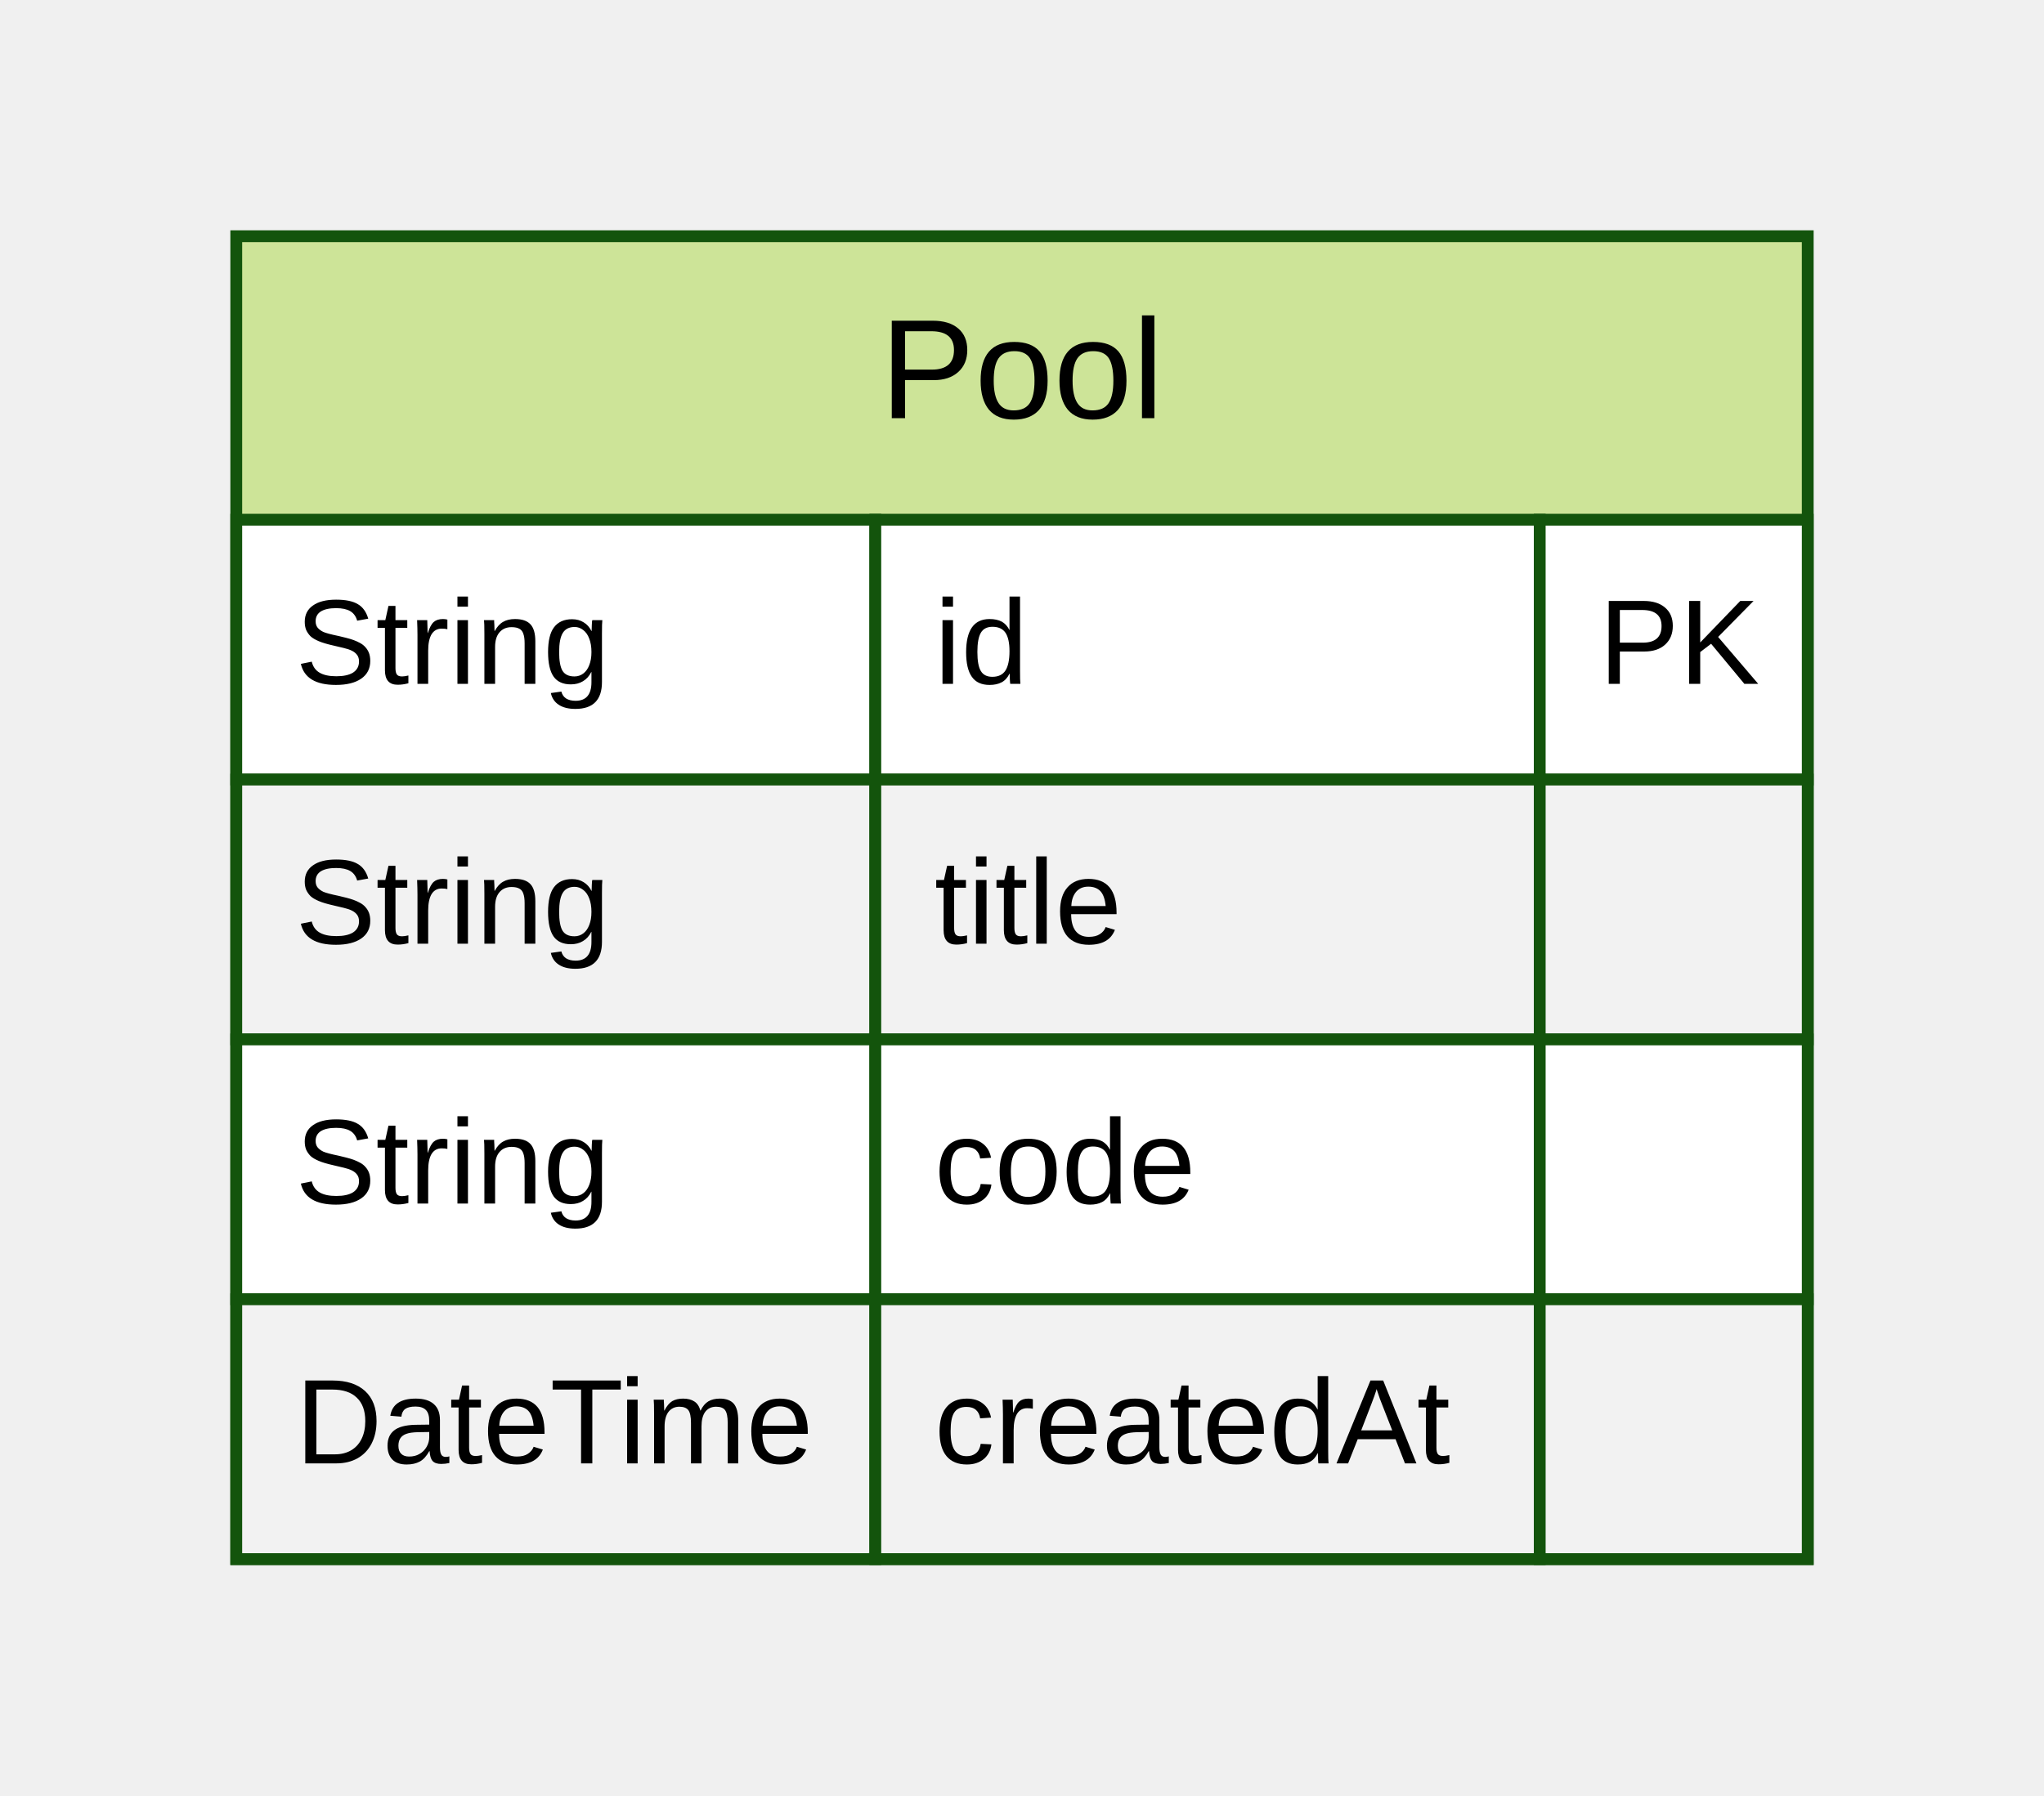
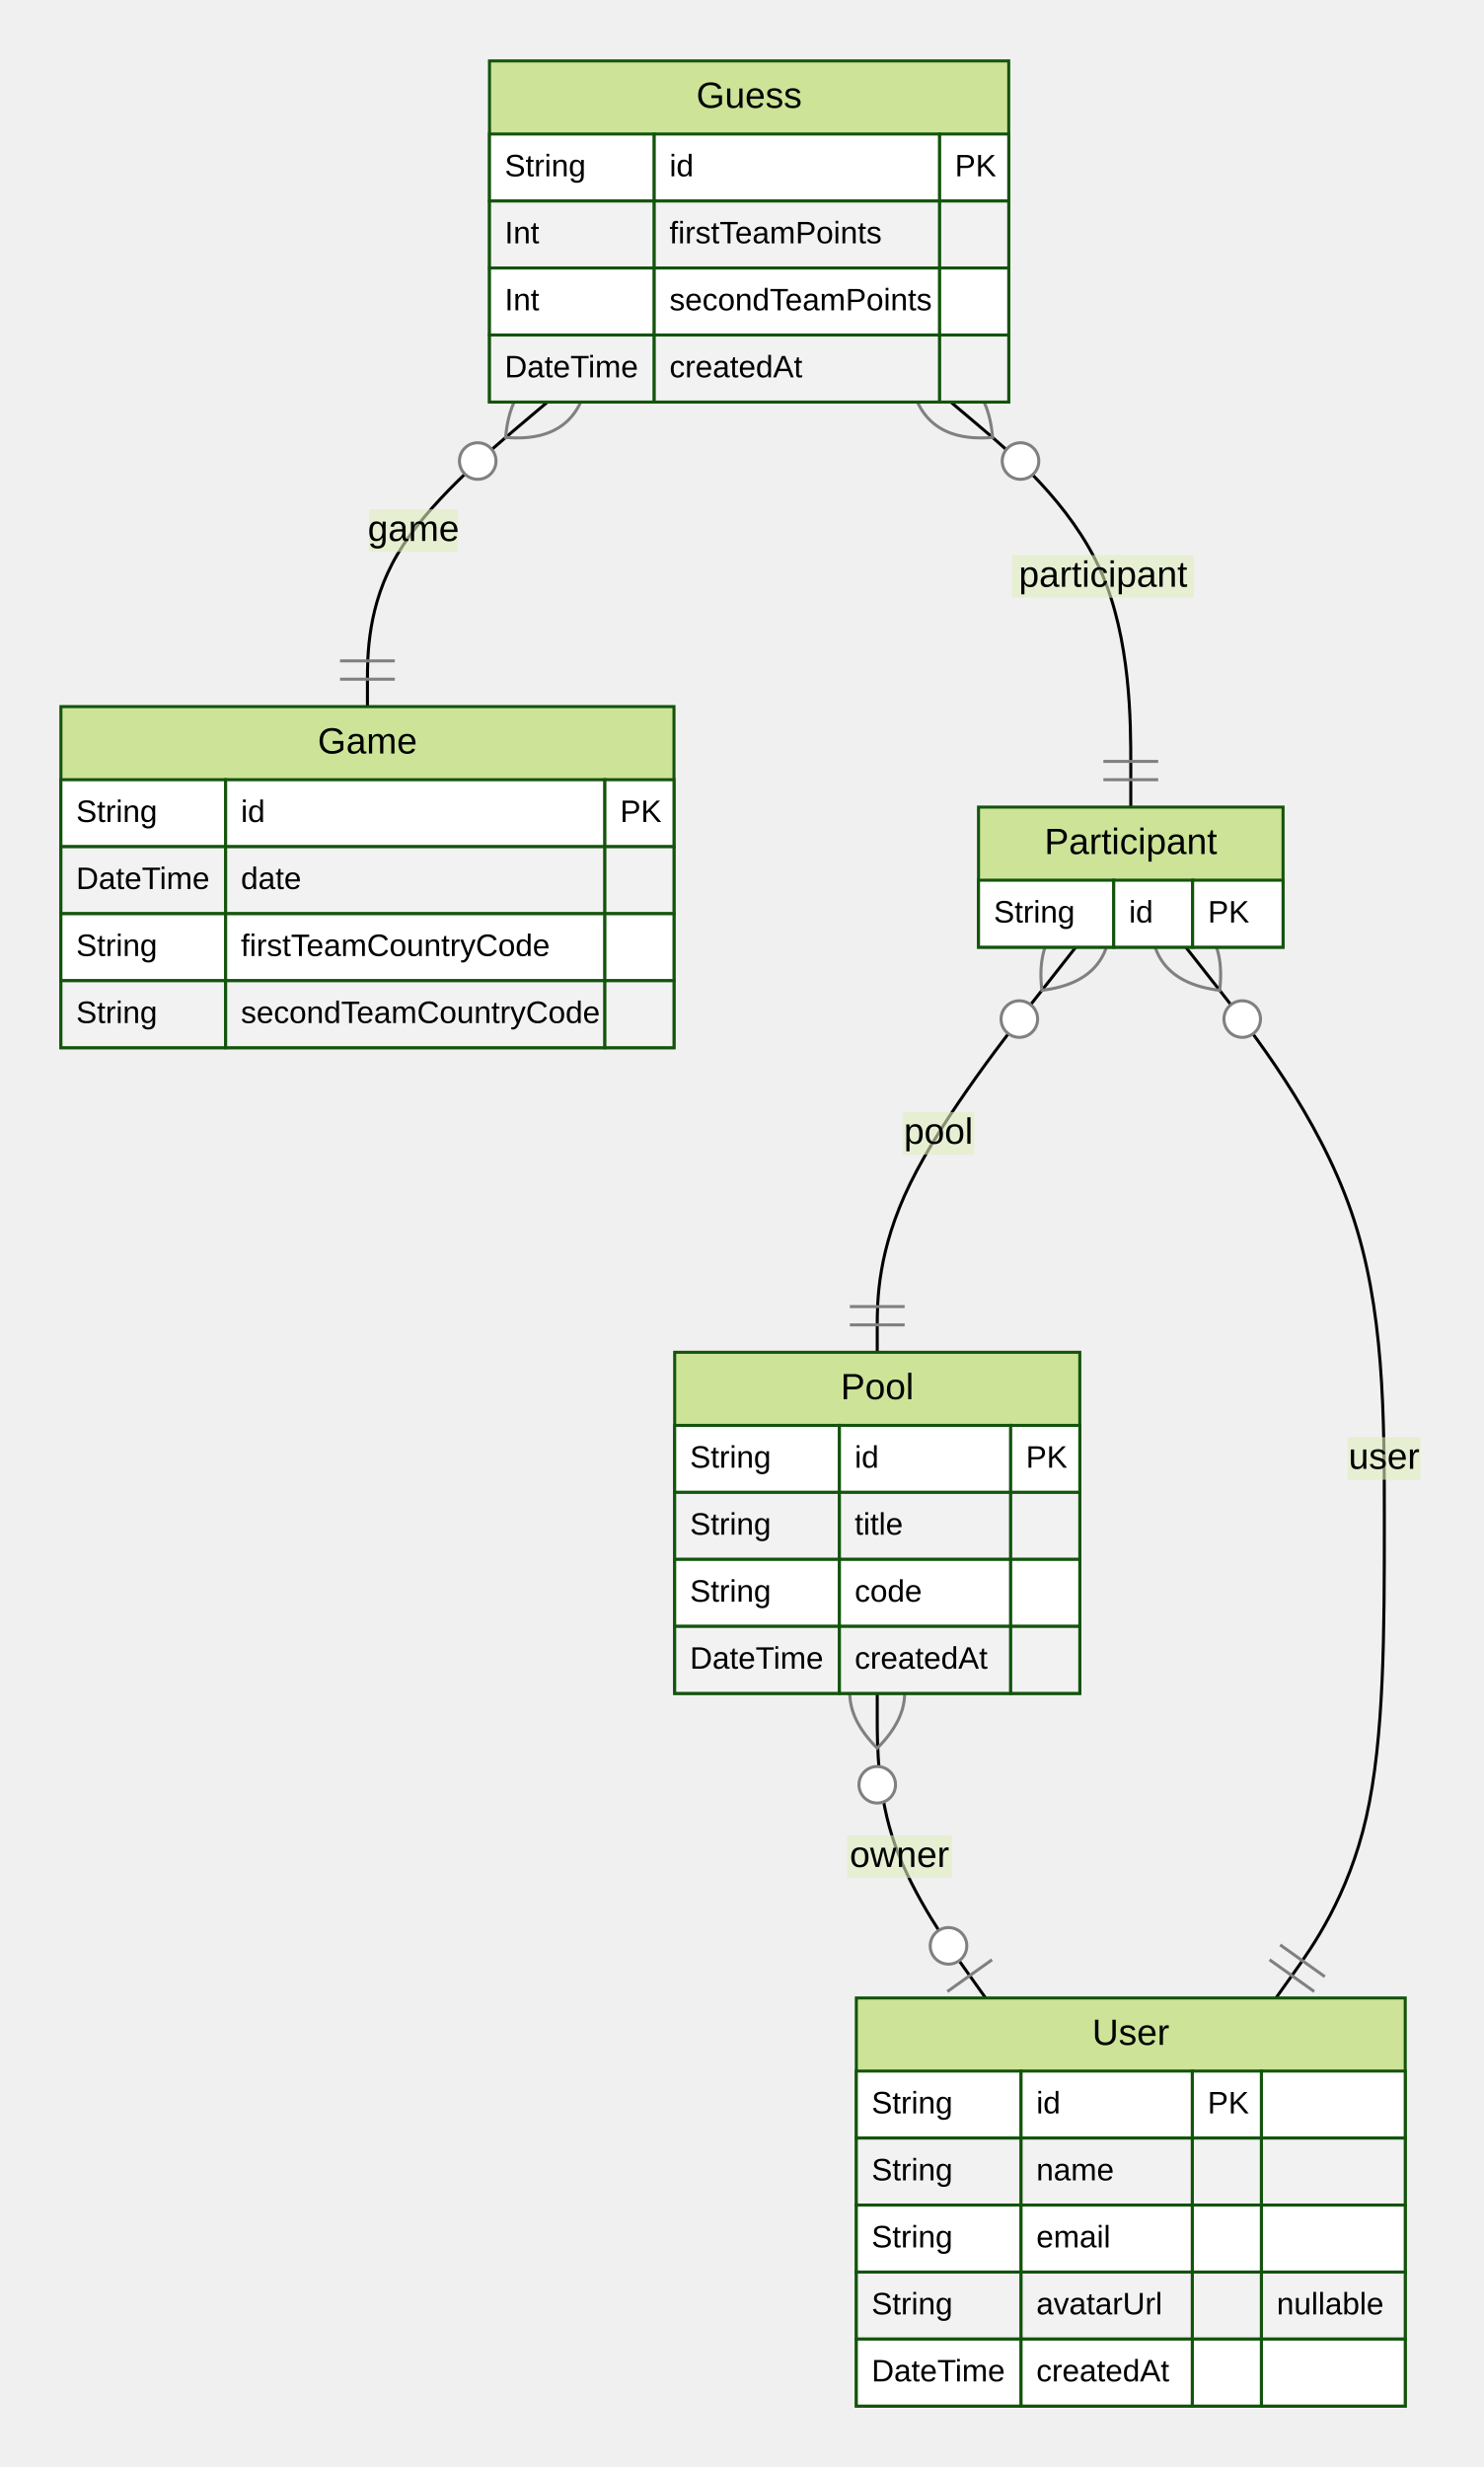
- <svg xmlns="http://www.w3.org/2000/svg" aria-labelledby="chart-title-mermaid-0 chart-desc-mermaid-0" role="img" viewBox="0 0 173.026 152" style="max-width: 173.026px; background-color: white;" width="100%" id="mermaid-0">
+ <svg xmlns="http://www.w3.org/2000/svg" aria-labelledby="chart-title-mermaid-0 chart-desc-mermaid-0" role="img" viewBox="0 0 487.129 810" style="max-width: 487.129px; background-color: white;" width="100%" id="mermaid-0">
  <style>#mermaid-0 {font-family:"trebuchet ms",verdana,arial,sans-serif;font-size:16px;fill:#000000;}#mermaid-0 .error-icon{fill:#552222;}#mermaid-0 .error-text{fill:#552222;stroke:#552222;}#mermaid-0 .edge-thickness-normal{stroke-width:2px;}#mermaid-0 .edge-thickness-thick{stroke-width:3.5px;}#mermaid-0 .edge-pattern-solid{stroke-dasharray:0;}#mermaid-0 .edge-pattern-dashed{stroke-dasharray:3;}#mermaid-0 .edge-pattern-dotted{stroke-dasharray:2;}#mermaid-0 .marker{fill:#000000;stroke:#000000;}#mermaid-0 .marker.cross{stroke:#000000;}#mermaid-0 svg{font-family:"trebuchet ms",verdana,arial,sans-serif;font-size:16px;}#mermaid-0 .entityBox{fill:#cde498;stroke:#13540c;}#mermaid-0 .attributeBoxOdd{fill:#ffffff;stroke:#13540c;}#mermaid-0 .attributeBoxEven{fill:#f2f2f2;stroke:#13540c;}#mermaid-0 .relationshipLabelBox{fill:hsl(78.158, 58.462%, 84.51%);opacity:0.7;background-color:hsl(78.158, 58.462%, 84.51%);}#mermaid-0 .relationshipLabelBox rect{opacity:0.5;}#mermaid-0 .relationshipLine{stroke:#000000;}#mermaid-0 :root{--mermaid-font-family:"trebuchet ms",verdana,arial,sans-serif;}</style>
  <g />
  <defs>
    <marker orient="auto" markerHeight="18" markerWidth="18" refY="9" refX="0" id="ONLY_ONE_START">
      <path d="M9,0 L9,18 M15,0 L15,18" fill="none" stroke="gray" />
    </marker>
  </defs>
  <defs>
    <marker orient="auto" markerHeight="18" markerWidth="18" refY="9" refX="18" id="ONLY_ONE_END">
      <path d="M3,0 L3,18 M9,0 L9,18" fill="none" stroke="gray" />
    </marker>
  </defs>
  <defs>
    <marker orient="auto" markerHeight="18" markerWidth="30" refY="9" refX="0" id="ZERO_OR_ONE_START">
      <circle r="6" cy="9" cx="21" fill="white" stroke="gray" />
      <path d="M9,0 L9,18" fill="none" stroke="gray" />
    </marker>
  </defs>
  <defs>
    <marker orient="auto" markerHeight="18" markerWidth="30" refY="9" refX="30" id="ZERO_OR_ONE_END">
      <circle r="6" cy="9" cx="9" fill="white" stroke="gray" />
      <path d="M21,0 L21,18" fill="none" stroke="gray" />
    </marker>
  </defs>
  <defs>
    <marker orient="auto" markerHeight="36" markerWidth="45" refY="18" refX="18" id="ONE_OR_MORE_START">
      <path d="M0,18 Q 18,0 36,18 Q 18,36 0,18 M42,9 L42,27" fill="none" stroke="gray" />
    </marker>
  </defs>
  <defs>
    <marker orient="auto" markerHeight="36" markerWidth="45" refY="18" refX="27" id="ONE_OR_MORE_END">
      <path d="M3,9 L3,27 M9,18 Q27,0 45,18 Q27,36 9,18" fill="none" stroke="gray" />
    </marker>
  </defs>
  <defs>
    <marker orient="auto" markerHeight="36" markerWidth="57" refY="18" refX="18" id="ZERO_OR_MORE_START">
      <circle r="6" cy="18" cx="48" fill="white" stroke="gray" />
      <path d="M0,18 Q18,0 36,18 Q18,36 0,18" fill="none" stroke="gray" />
    </marker>
  </defs>
  <defs>
    <marker orient="auto" markerHeight="36" markerWidth="57" refY="18" refX="39" id="ZERO_OR_MORE_END">
      <circle r="6" cy="18" cx="9" fill="white" stroke="gray" />
      <path d="M21,18 Q39,0 57,18 Q39,36 21,18" fill="none" stroke="gray" />
    </marker>
  </defs>
-   <g transform="translate(20,20 )" id="Pool">
+   <path marker-start="url(#ZERO_OR_MORE_START)" marker-end="url(#ZERO_OR_ONE_END)" fill="none" stroke="gray" d="M288.056,556L288.056,564.333C288.056,572.667,288.056,589.333,293.986,606C299.916,622.667,311.776,639.333,317.706,647.667L323.636,656" class="er relationshipLine" />
+   <path marker-start="url(#ZERO_OR_MORE_START)" marker-end="url(#ONLY_ONE_END)" fill="none" stroke="gray" d="M312.195,132L322.048,140.333C331.901,148.667,351.607,165.333,361.46,187.5C371.312,209.667,371.312,237.333,371.312,251.167L371.312,265" class="er relationshipLine" />
+   <path marker-start="url(#ZERO_OR_MORE_START)" marker-end="url(#ONLY_ONE_END)" fill="none" stroke="gray" d="M179.773,132L169.92,140.333C160.068,148.667,140.362,165.333,130.509,182C120.656,198.667,120.656,215.333,120.656,223.667L120.656,232" class="er relationshipLine" />
+   <path marker-start="url(#ZERO_OR_MORE_START)" marker-end="url(#ONLY_ONE_END)" fill="none" stroke="gray" d="M389.378,311L400.243,324.833C411.108,338.667,432.839,366.333,443.704,397.833C454.569,429.333,454.569,464.667,454.569,500C454.569,535.333,454.569,570.667,448.639,596.667C442.709,622.667,430.849,639.333,424.919,647.667L418.989,656" class="er relationshipLine" />
+   <path marker-start="url(#ZERO_OR_MORE_START)" marker-end="url(#ONLY_ONE_END)" fill="none" stroke="gray" d="M353.247,311L342.382,324.833C331.517,338.667,309.786,366.333,298.921,388.5C288.056,410.667,288.056,427.333,288.056,435.667L288.056,444" class="er relationshipLine" />
+   <g transform="translate(221.5427,444 )" id="Pool">
    <rect height="112" width="133.026" y="0" x="0" stroke="gray" fill-opacity="100%" fill="honeydew" class="er entityBox" />
    <text transform="translate(66.51321,12)" style="font-family: &quot;trebuchet ms&quot;, verdana, arial, sans-serif;; font-size: 12px" text-anchor="middle" dominant-baseline="middle" y="0" x="0" id="entity-Pool" class="er entityLabel">Pool</text>
    <rect height="22" width="54.096" y="24" x="0" stroke="gray" fill-opacity="100%" fill="honeydew" class="er attributeBoxOdd" />
    <text transform="translate(5,35)" style="font-family: &quot;trebuchet ms&quot;, verdana, arial, sans-serif;; font-size: 10.2px" text-anchor="left" dominant-baseline="middle" y="0" x="0" id="entity-Pool-attr-1-type" class="er entityLabel">String</text>
    <rect height="22" width="56.243" y="24" x="54.096" stroke="gray" fill-opacity="100%" fill="honeydew" class="er attributeBoxOdd" />
    <text transform="translate(59.09555,35)" style="font-family: &quot;trebuchet ms&quot;, verdana, arial, sans-serif;; font-size: 10.2px" text-anchor="left" dominant-baseline="middle" y="0" x="0" id="entity-Pool-attr-1-name" class="er entityLabel">id</text>
    <rect height="22" width="22.688" y="24" x="110.339" stroke="gray" fill-opacity="100%" fill="honeydew" class="er attributeBoxOdd" />
    <text transform="translate(115.3387,35)" style="font-family: &quot;trebuchet ms&quot;, verdana, arial, sans-serif;; font-size: 10.2px" text-anchor="left" dominant-baseline="middle" y="0" x="0" id="entity-Pool-attr-1-key" class="er entityLabel">PK</text>
    <rect height="22" width="54.096" y="46" x="0" stroke="gray" fill-opacity="100%" fill="honeydew" class="er attributeBoxEven" />
    <text transform="translate(5,57)" style="font-family: &quot;trebuchet ms&quot;, verdana, arial, sans-serif;; font-size: 10.2px" text-anchor="left" dominant-baseline="middle" y="0" x="0" id="entity-Pool-attr-2-type" class="er entityLabel">String</text>
    <rect height="22" width="56.243" y="46" x="54.096" stroke="gray" fill-opacity="100%" fill="honeydew" class="er attributeBoxEven" />
    <text transform="translate(59.09555,57)" style="font-family: &quot;trebuchet ms&quot;, verdana, arial, sans-serif;; font-size: 10.2px" text-anchor="left" dominant-baseline="middle" y="0" x="0" id="entity-Pool-attr-2-name" class="er entityLabel">title</text>
    <rect height="22" width="22.688" y="46" x="110.339" stroke="gray" fill-opacity="100%" fill="honeydew" class="er attributeBoxEven" />
    <text transform="translate(115.3387,57)" style="font-family: &quot;trebuchet ms&quot;, verdana, arial, sans-serif;; font-size: 10.2px" text-anchor="left" dominant-baseline="middle" y="0" x="0" id="entity-Pool-attr-2-key" class="er entityLabel" />
    <rect height="22" width="54.096" y="68" x="0" stroke="gray" fill-opacity="100%" fill="honeydew" class="er attributeBoxOdd" />
    <text transform="translate(5,79)" style="font-family: &quot;trebuchet ms&quot;, verdana, arial, sans-serif;; font-size: 10.2px" text-anchor="left" dominant-baseline="middle" y="0" x="0" id="entity-Pool-attr-3-type" class="er entityLabel">String</text>
    <rect height="22" width="56.243" y="68" x="54.096" stroke="gray" fill-opacity="100%" fill="honeydew" class="er attributeBoxOdd" />
    <text transform="translate(59.09555,79)" style="font-family: &quot;trebuchet ms&quot;, verdana, arial, sans-serif;; font-size: 10.2px" text-anchor="left" dominant-baseline="middle" y="0" x="0" id="entity-Pool-attr-3-name" class="er entityLabel">code</text>
    <rect height="22" width="22.688" y="68" x="110.339" stroke="gray" fill-opacity="100%" fill="honeydew" class="er attributeBoxOdd" />
    <text transform="translate(115.3387,79)" style="font-family: &quot;trebuchet ms&quot;, verdana, arial, sans-serif;; font-size: 10.2px" text-anchor="left" dominant-baseline="middle" y="0" x="0" id="entity-Pool-attr-3-key" class="er entityLabel" />
    <rect height="22" width="54.096" y="90" x="0" stroke="gray" fill-opacity="100%" fill="honeydew" class="er attributeBoxEven" />
    <text transform="translate(5,101)" style="font-family: &quot;trebuchet ms&quot;, verdana, arial, sans-serif;; font-size: 10.2px" text-anchor="left" dominant-baseline="middle" y="0" x="0" id="entity-Pool-attr-4-type" class="er entityLabel">DateTime</text>
    <rect height="22" width="56.243" y="90" x="54.096" stroke="gray" fill-opacity="100%" fill="honeydew" class="er attributeBoxEven" />
    <text transform="translate(59.09555,101)" style="font-family: &quot;trebuchet ms&quot;, verdana, arial, sans-serif;; font-size: 10.2px" text-anchor="left" dominant-baseline="middle" y="0" x="0" id="entity-Pool-attr-4-name" class="er entityLabel">createdAt</text>
    <rect height="22" width="22.688" y="90" x="110.339" stroke="gray" fill-opacity="100%" fill="honeydew" class="er attributeBoxEven" />
    <text transform="translate(115.3387,101)" style="font-family: &quot;trebuchet ms&quot;, verdana, arial, sans-serif;; font-size: 10.2px" text-anchor="left" dominant-baseline="middle" y="0" x="0" id="entity-Pool-attr-4-key" class="er entityLabel" />
  </g>
+   <g transform="translate(281.193,656 )" id="User">
+     <rect height="134" width="180.239" y="0" x="0" stroke="gray" fill-opacity="100%" fill="honeydew" class="er entityBox" />
+     <text transform="translate(90.11948,12)" style="font-family: &quot;trebuchet ms&quot;, verdana, arial, sans-serif;; font-size: 12px" text-anchor="middle" dominant-baseline="middle" y="0" x="0" id="entity-User" class="er entityLabel">User</text>
+     <rect height="22" width="54.096" y="24" x="0" stroke="gray" fill-opacity="100%" fill="honeydew" class="er attributeBoxOdd" />
+     <text transform="translate(5,35)" style="font-family: &quot;trebuchet ms&quot;, verdana, arial, sans-serif;; font-size: 10.2px" text-anchor="left" dominant-baseline="middle" y="0" x="0" id="entity-User-attr-1-type" class="er entityLabel">String</text>
+     <rect height="22" width="56.243" y="24" x="54.096" stroke="gray" fill-opacity="100%" fill="honeydew" class="er attributeBoxOdd" />
+     <text transform="translate(59.09555,35)" style="font-family: &quot;trebuchet ms&quot;, verdana, arial, sans-serif;; font-size: 10.2px" text-anchor="left" dominant-baseline="middle" y="0" x="0" id="entity-User-attr-1-name" class="er entityLabel">id</text>
+     <rect height="22" width="22.688" y="24" x="110.339" stroke="gray" fill-opacity="100%" fill="honeydew" class="er attributeBoxOdd" />
+     <text transform="translate(115.3387,35)" style="font-family: &quot;trebuchet ms&quot;, verdana, arial, sans-serif;; font-size: 10.2px" text-anchor="left" dominant-baseline="middle" y="0" x="0" id="entity-User-attr-1-key" class="er entityLabel">PK</text>
+     <rect height="22" width="47.213" y="24" x="133.026" stroke="gray" fill-opacity="100%" fill="honeydew" class="er attributeBoxOdd" />
+     <text transform="translate(138.0264,35)" style="font-family: &quot;trebuchet ms&quot;, verdana, arial, sans-serif;; font-size: 10.2px" text-anchor="left" dominant-baseline="middle" y="0" x="0" id="entity-User-attr-1-comment" class="er entityLabel" />
+     <rect height="22" width="54.096" y="46" x="0" stroke="gray" fill-opacity="100%" fill="honeydew" class="er attributeBoxEven" />
+     <text transform="translate(5,57)" style="font-family: &quot;trebuchet ms&quot;, verdana, arial, sans-serif;; font-size: 10.2px" text-anchor="left" dominant-baseline="middle" y="0" x="0" id="entity-User-attr-2-type" class="er entityLabel">String</text>
+     <rect height="22" width="56.243" y="46" x="54.096" stroke="gray" fill-opacity="100%" fill="honeydew" class="er attributeBoxEven" />
+     <text transform="translate(59.09555,57)" style="font-family: &quot;trebuchet ms&quot;, verdana, arial, sans-serif;; font-size: 10.2px" text-anchor="left" dominant-baseline="middle" y="0" x="0" id="entity-User-attr-2-name" class="er entityLabel">name</text>
+     <rect height="22" width="22.688" y="46" x="110.339" stroke="gray" fill-opacity="100%" fill="honeydew" class="er attributeBoxEven" />
+     <text transform="translate(115.3387,57)" style="font-family: &quot;trebuchet ms&quot;, verdana, arial, sans-serif;; font-size: 10.2px" text-anchor="left" dominant-baseline="middle" y="0" x="0" id="entity-User-attr-2-key" class="er entityLabel" />
+     <rect height="22" width="47.213" y="46" x="133.026" stroke="gray" fill-opacity="100%" fill="honeydew" class="er attributeBoxEven" />
+     <text transform="translate(138.0264,57)" style="font-family: &quot;trebuchet ms&quot;, verdana, arial, sans-serif;; font-size: 10.2px" text-anchor="left" dominant-baseline="middle" y="0" x="0" id="entity-User-attr-2-comment" class="er entityLabel" />
+     <rect height="22" width="54.096" y="68" x="0" stroke="gray" fill-opacity="100%" fill="honeydew" class="er attributeBoxOdd" />
+     <text transform="translate(5,79)" style="font-family: &quot;trebuchet ms&quot;, verdana, arial, sans-serif;; font-size: 10.2px" text-anchor="left" dominant-baseline="middle" y="0" x="0" id="entity-User-attr-3-type" class="er entityLabel">String</text>
+     <rect height="22" width="56.243" y="68" x="54.096" stroke="gray" fill-opacity="100%" fill="honeydew" class="er attributeBoxOdd" />
+     <text transform="translate(59.09555,79)" style="font-family: &quot;trebuchet ms&quot;, verdana, arial, sans-serif;; font-size: 10.2px" text-anchor="left" dominant-baseline="middle" y="0" x="0" id="entity-User-attr-3-name" class="er entityLabel">email</text>
+     <rect height="22" width="22.688" y="68" x="110.339" stroke="gray" fill-opacity="100%" fill="honeydew" class="er attributeBoxOdd" />
+     <text transform="translate(115.3387,79)" style="font-family: &quot;trebuchet ms&quot;, verdana, arial, sans-serif;; font-size: 10.2px" text-anchor="left" dominant-baseline="middle" y="0" x="0" id="entity-User-attr-3-key" class="er entityLabel" />
+     <rect height="22" width="47.213" y="68" x="133.026" stroke="gray" fill-opacity="100%" fill="honeydew" class="er attributeBoxOdd" />
+     <text transform="translate(138.0264,79)" style="font-family: &quot;trebuchet ms&quot;, verdana, arial, sans-serif;; font-size: 10.2px" text-anchor="left" dominant-baseline="middle" y="0" x="0" id="entity-User-attr-3-comment" class="er entityLabel" />
+     <rect height="22" width="54.096" y="90" x="0" stroke="gray" fill-opacity="100%" fill="honeydew" class="er attributeBoxEven" />
+     <text transform="translate(5,101)" style="font-family: &quot;trebuchet ms&quot;, verdana, arial, sans-serif;; font-size: 10.2px" text-anchor="left" dominant-baseline="middle" y="0" x="0" id="entity-User-attr-4-type" class="er entityLabel">String</text>
+     <rect height="22" width="56.243" y="90" x="54.096" stroke="gray" fill-opacity="100%" fill="honeydew" class="er attributeBoxEven" />
+     <text transform="translate(59.09555,101)" style="font-family: &quot;trebuchet ms&quot;, verdana, arial, sans-serif;; font-size: 10.2px" text-anchor="left" dominant-baseline="middle" y="0" x="0" id="entity-User-attr-4-name" class="er entityLabel">avatarUrl</text>
+     <rect height="22" width="22.688" y="90" x="110.339" stroke="gray" fill-opacity="100%" fill="honeydew" class="er attributeBoxEven" />
+     <text transform="translate(115.3387,101)" style="font-family: &quot;trebuchet ms&quot;, verdana, arial, sans-serif;; font-size: 10.2px" text-anchor="left" dominant-baseline="middle" y="0" x="0" id="entity-User-attr-4-key" class="er entityLabel" />
+     <rect height="22" width="47.213" y="90" x="133.026" stroke="gray" fill-opacity="100%" fill="honeydew" class="er attributeBoxEven" />
+     <text transform="translate(138.0264,101)" style="font-family: &quot;trebuchet ms&quot;, verdana, arial, sans-serif;; font-size: 10.2px" text-anchor="left" dominant-baseline="middle" y="0" x="0" id="entity-User-attr-4-comment" class="er entityLabel">nullable</text>
+     <rect height="22" width="54.096" y="112" x="0" stroke="gray" fill-opacity="100%" fill="honeydew" class="er attributeBoxOdd" />
+     <text transform="translate(5,123)" style="font-family: &quot;trebuchet ms&quot;, verdana, arial, sans-serif;; font-size: 10.2px" text-anchor="left" dominant-baseline="middle" y="0" x="0" id="entity-User-attr-5-type" class="er entityLabel">DateTime</text>
+     <rect height="22" width="56.243" y="112" x="54.096" stroke="gray" fill-opacity="100%" fill="honeydew" class="er attributeBoxOdd" />
+     <text transform="translate(59.09555,123)" style="font-family: &quot;trebuchet ms&quot;, verdana, arial, sans-serif;; font-size: 10.2px" text-anchor="left" dominant-baseline="middle" y="0" x="0" id="entity-User-attr-5-name" class="er entityLabel">createdAt</text>
+     <rect height="22" width="22.688" y="112" x="110.339" stroke="gray" fill-opacity="100%" fill="honeydew" class="er attributeBoxOdd" />
+     <text transform="translate(115.3387,123)" style="font-family: &quot;trebuchet ms&quot;, verdana, arial, sans-serif;; font-size: 10.2px" text-anchor="left" dominant-baseline="middle" y="0" x="0" id="entity-User-attr-5-key" class="er entityLabel" />
+     <rect height="22" width="47.213" y="112" x="133.026" stroke="gray" fill-opacity="100%" fill="honeydew" class="er attributeBoxOdd" />
+     <text transform="translate(138.0264,123)" style="font-family: &quot;trebuchet ms&quot;, verdana, arial, sans-serif;; font-size: 10.2px" text-anchor="left" dominant-baseline="middle" y="0" x="0" id="entity-User-attr-5-comment" class="er entityLabel" />
+   </g>
+   <g transform="translate(20,232 )" id="Game">
+     <rect height="112" width="201.312" y="0" x="0" stroke="gray" fill-opacity="100%" fill="honeydew" class="er entityBox" />
+     <text transform="translate(100.6562,12)" style="font-family: &quot;trebuchet ms&quot;, verdana, arial, sans-serif;; font-size: 12px" text-anchor="middle" dominant-baseline="middle" y="0" x="0" id="entity-Game" class="er entityLabel">Game</text>
+     <rect height="22" width="54.096" y="24" x="0" stroke="gray" fill-opacity="100%" fill="honeydew" class="er attributeBoxOdd" />
+     <text transform="translate(5,35)" style="font-family: &quot;trebuchet ms&quot;, verdana, arial, sans-serif;; font-size: 10.2px" text-anchor="left" dominant-baseline="middle" y="0" x="0" id="entity-Game-attr-1-type" class="er entityLabel">String</text>
+     <rect height="22" width="124.529" y="24" x="54.096" stroke="gray" fill-opacity="100%" fill="honeydew" class="er attributeBoxOdd" />
+     <text transform="translate(59.09555,35)" style="font-family: &quot;trebuchet ms&quot;, verdana, arial, sans-serif;; font-size: 10.2px" text-anchor="left" dominant-baseline="middle" y="0" x="0" id="entity-Game-attr-1-name" class="er entityLabel">id</text>
+     <rect height="22" width="22.688" y="24" x="178.625" stroke="gray" fill-opacity="100%" fill="honeydew" class="er attributeBoxOdd" />
+     <text transform="translate(183.6248,35)" style="font-family: &quot;trebuchet ms&quot;, verdana, arial, sans-serif;; font-size: 10.2px" text-anchor="left" dominant-baseline="middle" y="0" x="0" id="entity-Game-attr-1-key" class="er entityLabel">PK</text>
+     <rect height="22" width="54.096" y="46" x="0" stroke="gray" fill-opacity="100%" fill="honeydew" class="er attributeBoxEven" />
+     <text transform="translate(5,57)" style="font-family: &quot;trebuchet ms&quot;, verdana, arial, sans-serif;; font-size: 10.2px" text-anchor="left" dominant-baseline="middle" y="0" x="0" id="entity-Game-attr-2-type" class="er entityLabel">DateTime</text>
+     <rect height="22" width="124.529" y="46" x="54.096" stroke="gray" fill-opacity="100%" fill="honeydew" class="er attributeBoxEven" />
+     <text transform="translate(59.09555,57)" style="font-family: &quot;trebuchet ms&quot;, verdana, arial, sans-serif;; font-size: 10.2px" text-anchor="left" dominant-baseline="middle" y="0" x="0" id="entity-Game-attr-2-name" class="er entityLabel">date</text>
+     <rect height="22" width="22.688" y="46" x="178.625" stroke="gray" fill-opacity="100%" fill="honeydew" class="er attributeBoxEven" />
+     <text transform="translate(183.6248,57)" style="font-family: &quot;trebuchet ms&quot;, verdana, arial, sans-serif;; font-size: 10.2px" text-anchor="left" dominant-baseline="middle" y="0" x="0" id="entity-Game-attr-2-key" class="er entityLabel" />
+     <rect height="22" width="54.096" y="68" x="0" stroke="gray" fill-opacity="100%" fill="honeydew" class="er attributeBoxOdd" />
+     <text transform="translate(5,79)" style="font-family: &quot;trebuchet ms&quot;, verdana, arial, sans-serif;; font-size: 10.2px" text-anchor="left" dominant-baseline="middle" y="0" x="0" id="entity-Game-attr-3-type" class="er entityLabel">String</text>
+     <rect height="22" width="124.529" y="68" x="54.096" stroke="gray" fill-opacity="100%" fill="honeydew" class="er attributeBoxOdd" />
+     <text transform="translate(59.09555,79)" style="font-family: &quot;trebuchet ms&quot;, verdana, arial, sans-serif;; font-size: 10.2px" text-anchor="left" dominant-baseline="middle" y="0" x="0" id="entity-Game-attr-3-name" class="er entityLabel">firstTeamCountryCode</text>
+     <rect height="22" width="22.688" y="68" x="178.625" stroke="gray" fill-opacity="100%" fill="honeydew" class="er attributeBoxOdd" />
+     <text transform="translate(183.6248,79)" style="font-family: &quot;trebuchet ms&quot;, verdana, arial, sans-serif;; font-size: 10.2px" text-anchor="left" dominant-baseline="middle" y="0" x="0" id="entity-Game-attr-3-key" class="er entityLabel" />
+     <rect height="22" width="54.096" y="90" x="0" stroke="gray" fill-opacity="100%" fill="honeydew" class="er attributeBoxEven" />
+     <text transform="translate(5,101)" style="font-family: &quot;trebuchet ms&quot;, verdana, arial, sans-serif;; font-size: 10.2px" text-anchor="left" dominant-baseline="middle" y="0" x="0" id="entity-Game-attr-4-type" class="er entityLabel">String</text>
+     <rect height="22" width="124.529" y="90" x="54.096" stroke="gray" fill-opacity="100%" fill="honeydew" class="er attributeBoxEven" />
+     <text transform="translate(59.09555,101)" style="font-family: &quot;trebuchet ms&quot;, verdana, arial, sans-serif;; font-size: 10.2px" text-anchor="left" dominant-baseline="middle" y="0" x="0" id="entity-Game-attr-4-name" class="er entityLabel">secondTeamCountryCode</text>
+     <rect height="22" width="22.688" y="90" x="178.625" stroke="gray" fill-opacity="100%" fill="honeydew" class="er attributeBoxEven" />
+     <text transform="translate(183.6248,101)" style="font-family: &quot;trebuchet ms&quot;, verdana, arial, sans-serif;; font-size: 10.2px" text-anchor="left" dominant-baseline="middle" y="0" x="0" id="entity-Game-attr-4-key" class="er entityLabel" />
+   </g>
+   <g transform="translate(160.7322,20 )" id="Guess">
+     <rect height="112" width="170.504" y="0" x="0" stroke="gray" fill-opacity="100%" fill="honeydew" class="er entityBox" />
+     <text transform="translate(85.2522,12)" style="font-family: &quot;trebuchet ms&quot;, verdana, arial, sans-serif;; font-size: 12px" text-anchor="middle" dominant-baseline="middle" y="0" x="0" id="entity-Guess" class="er entityLabel">Guess</text>
+     <rect height="22" width="54.096" y="24" x="0" stroke="gray" fill-opacity="100%" fill="honeydew" class="er attributeBoxOdd" />
+     <text transform="translate(5,35)" style="font-family: &quot;trebuchet ms&quot;, verdana, arial, sans-serif;; font-size: 10.2px" text-anchor="left" dominant-baseline="middle" y="0" x="0" id="entity-Guess-attr-1-type" class="er entityLabel">String</text>
+     <rect height="22" width="93.721" y="24" x="54.096" stroke="gray" fill-opacity="100%" fill="honeydew" class="er attributeBoxOdd" />
+     <text transform="translate(59.09555,35)" style="font-family: &quot;trebuchet ms&quot;, verdana, arial, sans-serif;; font-size: 10.2px" text-anchor="left" dominant-baseline="middle" y="0" x="0" id="entity-Guess-attr-1-name" class="er entityLabel">id</text>
+     <rect height="22" width="22.688" y="24" x="147.817" stroke="gray" fill-opacity="100%" fill="honeydew" class="er attributeBoxOdd" />
+     <text transform="translate(152.8167,35)" style="font-family: &quot;trebuchet ms&quot;, verdana, arial, sans-serif;; font-size: 10.2px" text-anchor="left" dominant-baseline="middle" y="0" x="0" id="entity-Guess-attr-1-key" class="er entityLabel">PK</text>
+     <rect height="22" width="54.096" y="46" x="0" stroke="gray" fill-opacity="100%" fill="honeydew" class="er attributeBoxEven" />
+     <text transform="translate(5,57)" style="font-family: &quot;trebuchet ms&quot;, verdana, arial, sans-serif;; font-size: 10.2px" text-anchor="left" dominant-baseline="middle" y="0" x="0" id="entity-Guess-attr-2-type" class="er entityLabel">Int</text>
+     <rect height="22" width="93.721" y="46" x="54.096" stroke="gray" fill-opacity="100%" fill="honeydew" class="er attributeBoxEven" />
+     <text transform="translate(59.09555,57)" style="font-family: &quot;trebuchet ms&quot;, verdana, arial, sans-serif;; font-size: 10.2px" text-anchor="left" dominant-baseline="middle" y="0" x="0" id="entity-Guess-attr-2-name" class="er entityLabel">firstTeamPoints</text>
+     <rect height="22" width="22.688" y="46" x="147.817" stroke="gray" fill-opacity="100%" fill="honeydew" class="er attributeBoxEven" />
+     <text transform="translate(152.8167,57)" style="font-family: &quot;trebuchet ms&quot;, verdana, arial, sans-serif;; font-size: 10.2px" text-anchor="left" dominant-baseline="middle" y="0" x="0" id="entity-Guess-attr-2-key" class="er entityLabel" />
+     <rect height="22" width="54.096" y="68" x="0" stroke="gray" fill-opacity="100%" fill="honeydew" class="er attributeBoxOdd" />
+     <text transform="translate(5,79)" style="font-family: &quot;trebuchet ms&quot;, verdana, arial, sans-serif;; font-size: 10.2px" text-anchor="left" dominant-baseline="middle" y="0" x="0" id="entity-Guess-attr-3-type" class="er entityLabel">Int</text>
+     <rect height="22" width="93.721" y="68" x="54.096" stroke="gray" fill-opacity="100%" fill="honeydew" class="er attributeBoxOdd" />
+     <text transform="translate(59.09555,79)" style="font-family: &quot;trebuchet ms&quot;, verdana, arial, sans-serif;; font-size: 10.2px" text-anchor="left" dominant-baseline="middle" y="0" x="0" id="entity-Guess-attr-3-name" class="er entityLabel">secondTeamPoints</text>
+     <rect height="22" width="22.688" y="68" x="147.817" stroke="gray" fill-opacity="100%" fill="honeydew" class="er attributeBoxOdd" />
+     <text transform="translate(152.8167,79)" style="font-family: &quot;trebuchet ms&quot;, verdana, arial, sans-serif;; font-size: 10.2px" text-anchor="left" dominant-baseline="middle" y="0" x="0" id="entity-Guess-attr-3-key" class="er entityLabel" />
+     <rect height="22" width="54.096" y="90" x="0" stroke="gray" fill-opacity="100%" fill="honeydew" class="er attributeBoxEven" />
+     <text transform="translate(5,101)" style="font-family: &quot;trebuchet ms&quot;, verdana, arial, sans-serif;; font-size: 10.2px" text-anchor="left" dominant-baseline="middle" y="0" x="0" id="entity-Guess-attr-4-type" class="er entityLabel">DateTime</text>
+     <rect height="22" width="93.721" y="90" x="54.096" stroke="gray" fill-opacity="100%" fill="honeydew" class="er attributeBoxEven" />
+     <text transform="translate(59.09555,101)" style="font-family: &quot;trebuchet ms&quot;, verdana, arial, sans-serif;; font-size: 10.2px" text-anchor="left" dominant-baseline="middle" y="0" x="0" id="entity-Guess-attr-4-name" class="er entityLabel">createdAt</text>
+     <rect height="22" width="22.688" y="90" x="147.817" stroke="gray" fill-opacity="100%" fill="honeydew" class="er attributeBoxEven" />
+     <text transform="translate(152.8167,101)" style="font-family: &quot;trebuchet ms&quot;, verdana, arial, sans-serif;; font-size: 10.2px" text-anchor="left" dominant-baseline="middle" y="0" x="0" id="entity-Guess-attr-4-key" class="er entityLabel" />
+   </g>
+   <g transform="translate(321.3125,265 )" id="Participant">
+     <rect height="46" width="100" y="0" x="0" stroke="gray" fill-opacity="100%" fill="honeydew" class="er entityBox" />
+     <text transform="translate(50,12)" style="font-family: &quot;trebuchet ms&quot;, verdana, arial, sans-serif;; font-size: 12px" text-anchor="middle" dominant-baseline="middle" y="0" x="0" id="entity-Participant" class="er entityLabel">Participant</text>
+     <rect height="22" width="44.399" y="24" x="0" stroke="gray" fill-opacity="100%" fill="honeydew" class="er attributeBoxOdd" />
+     <text transform="translate(5,35)" style="font-family: &quot;trebuchet ms&quot;, verdana, arial, sans-serif;; font-size: 10.2px" text-anchor="left" dominant-baseline="middle" y="0" x="0" id="entity-Participant-attr-1-type" class="er entityLabel">String</text>
+     <rect height="22" width="25.911" y="24" x="44.399" stroke="gray" fill-opacity="100%" fill="honeydew" class="er attributeBoxOdd" />
+     <text transform="translate(49.39862,35)" style="font-family: &quot;trebuchet ms&quot;, verdana, arial, sans-serif;; font-size: 10.2px" text-anchor="left" dominant-baseline="middle" y="0" x="0" id="entity-Participant-attr-1-name" class="er entityLabel">id</text>
+     <rect height="22" width="29.69" y="24" x="70.31" stroke="gray" fill-opacity="100%" fill="honeydew" class="er attributeBoxOdd" />
+     <text transform="translate(75.30976,35)" style="font-family: &quot;trebuchet ms&quot;, verdana, arial, sans-serif;; font-size: 10.2px" text-anchor="left" dominant-baseline="middle" y="0" x="0" id="entity-Participant-attr-1-key" class="er entityLabel">PK</text>
+   </g>
+   <rect fill-opacity="85%" fill="white" height="14" width="34.471" y="602.592" x="278.117" class="er relationshipLabelBox" />
+   <text style="font-family: &quot;trebuchet ms&quot;, verdana, arial, sans-serif;; font-size: 12px" dominant-baseline="middle" text-anchor="middle" y="609.592" x="295.353" id="rel1" class="er relationshipLabel">owner</text>
+   <rect fill-opacity="85%" fill="white" height="14" width="59.744" y="182.256" x="332.343" class="er relationshipLabelBox" />
+   <text style="font-family: &quot;trebuchet ms&quot;, verdana, arial, sans-serif;; font-size: 12px" dominant-baseline="middle" text-anchor="middle" y="189.256" x="362.215" id="rel2" class="er relationshipLabel">participant</text>
+   <rect fill-opacity="85%" fill="white" height="14" width="29.289" y="167.222" x="121.128" class="er relationshipLabelBox" />
+   <text style="font-family: &quot;trebuchet ms&quot;, verdana, arial, sans-serif;; font-size: 12px" dominant-baseline="middle" text-anchor="middle" y="174.222" x="135.772" id="rel3" class="er relationshipLabel">game</text>
+   <rect fill-opacity="85%" fill="white" height="14" width="23.959" y="471.862" x="442.503" class="er relationshipLabelBox" />
+   <text style="font-family: &quot;trebuchet ms&quot;, verdana, arial, sans-serif;; font-size: 12px" dominant-baseline="middle" text-anchor="middle" y="478.862" x="454.482" id="rel4" class="er relationshipLabel">user</text>
+   <rect fill-opacity="85%" fill="white" height="14" width="23.564" y="365.133" x="296.367" class="er relationshipLabelBox" />
+   <text style="font-family: &quot;trebuchet ms&quot;, verdana, arial, sans-serif;; font-size: 12px" dominant-baseline="middle" text-anchor="middle" y="372.133" x="308.149" id="rel5" class="er relationshipLabel">pool</text>
</svg>
